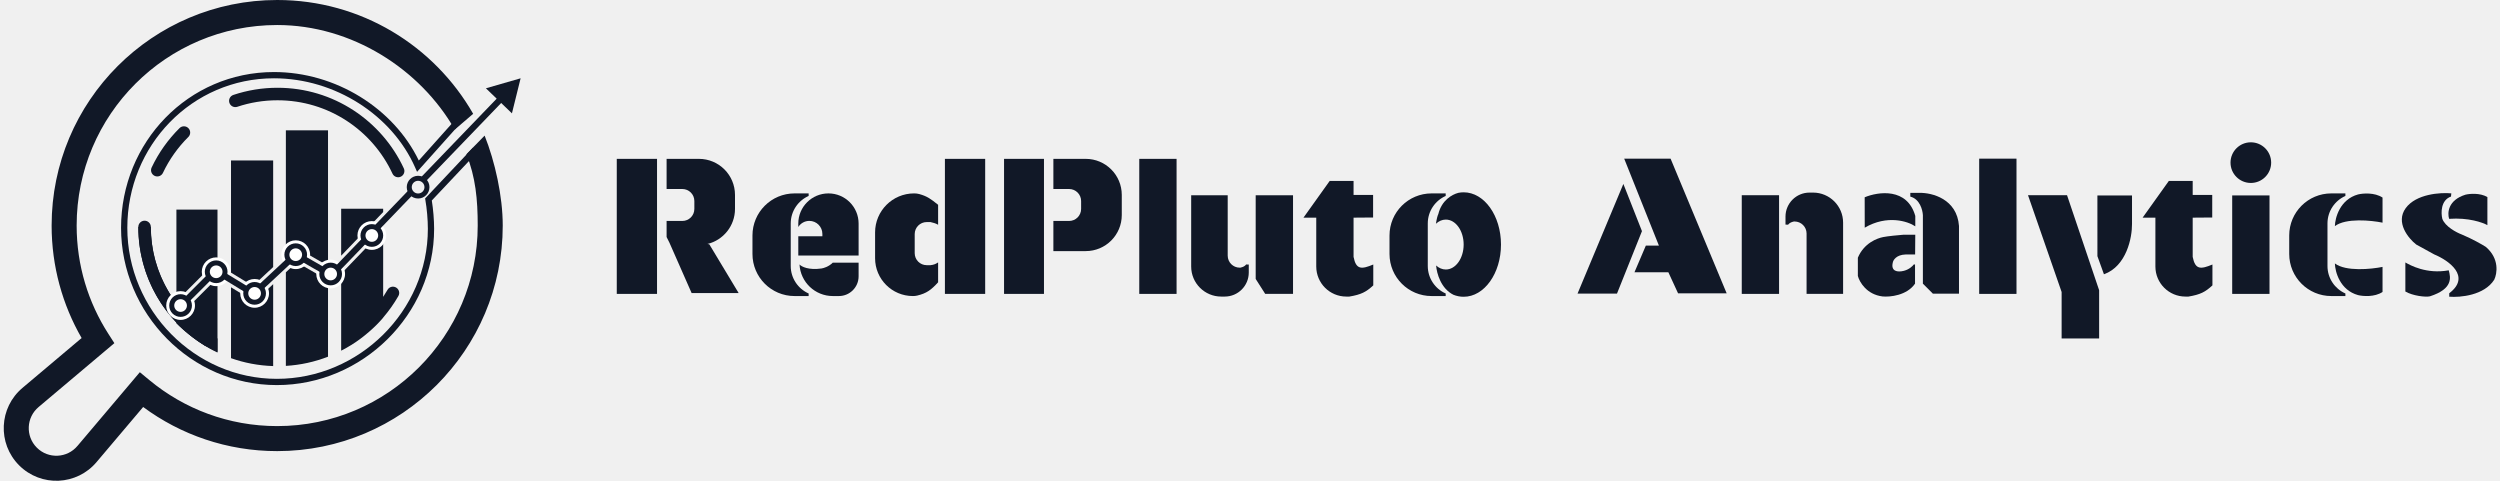
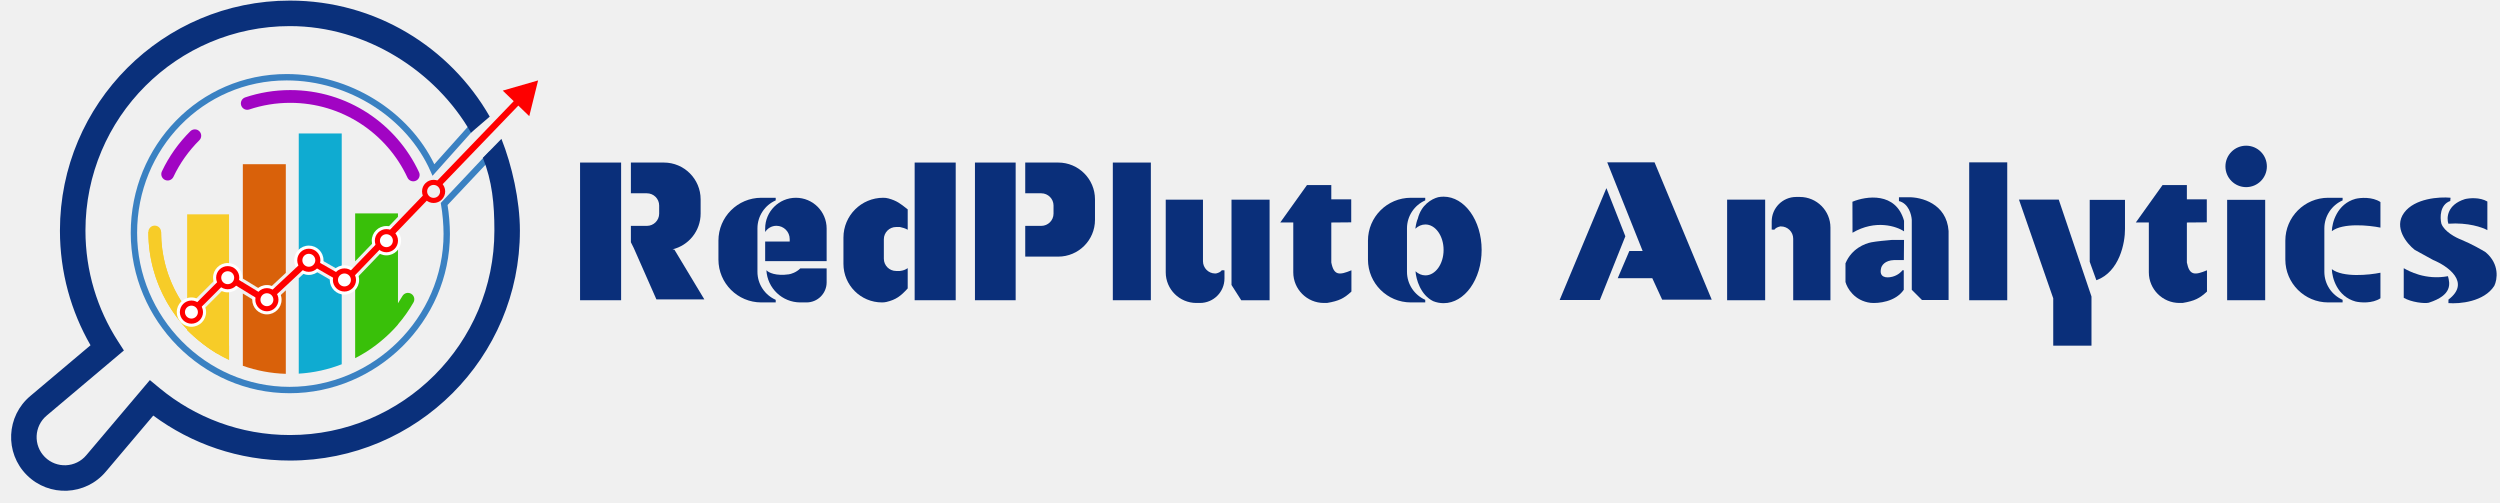
- <svg xmlns="http://www.w3.org/2000/svg" width="208" height="40" viewBox="0 0 208 40" fill="none">
-   <path d="M177.383 16.263H174.504L174.505 21.314L175.048 22.82C176.941 22.139 177.393 19.75 177.383 18.64V16.263Z" fill="#111827" />
-   <path d="M136.611 19.231L135.064 15.303L131.25 24.43H134.532L136.611 19.231Z" fill="#111827" />
-   <path fill-rule="evenodd" clip-rule="evenodd" d="M68.927 16.091C67.541 16.091 66.418 17.214 66.418 18.599V18.886C66.61 18.581 66.95 18.378 67.337 18.378C67.936 18.378 68.422 18.863 68.422 19.463V19.66H66.418V21.262H71.436V18.599C71.436 17.214 70.312 16.091 68.927 16.091Z" fill="#111827" />
-   <rect x="51.315" y="13.217" width="3.35" height="11.235" fill="#111827" />
-   <rect x="78.617" y="13.217" width="3.35" height="11.235" fill="#111827" />
-   <rect x="94.787" y="13.217" width="3.104" height="11.235" fill="#111827" />
-   <rect x="144.914" y="16.242" width="3.104" height="8.21" fill="#111827" />
-   <rect x="164.668" y="13.2" width="3.104" height="11.252" fill="#111827" />
-   <rect x="185.719" y="16.259" width="3.104" height="8.193" fill="#111827" />
-   <path d="M114.257 22.007C113.282 22.414 112.825 22.452 112.616 21.371V18.109L114.242 18.096V16.216H112.616V15.053H110.631L108.449 18.108H109.512V22.175C109.512 23.555 110.632 24.675 112.012 24.675H112.264C113.246 24.509 113.66 24.297 114.257 23.743V22.007Z" fill="#111827" />
-   <path d="M184.074 22.007C183.098 22.414 182.642 22.452 182.432 21.371V18.109L184.058 18.096V16.216H182.432V15.053H180.448L178.266 18.108H179.329V22.175C179.329 23.555 180.448 24.675 181.829 24.675H182.08C183.063 24.509 183.476 24.297 184.074 23.743V22.007Z" fill="#111827" />
-   <path fill-rule="evenodd" clip-rule="evenodd" d="M102.145 16.246H99.106V22.175C99.106 23.555 100.225 24.675 101.605 24.675H101.898C103.003 24.675 103.898 23.779 103.898 22.675V22.011L103.681 22.004C103.57 22.148 103.424 22.218 103.198 22.269H103.145C102.592 22.269 102.145 21.822 102.145 21.269V16.246Z" fill="#111827" />
-   <path fill-rule="evenodd" clip-rule="evenodd" d="M150.307 24.452H153.346V18.523C153.346 17.142 152.226 16.023 150.846 16.023H150.553C149.448 16.023 148.553 16.919 148.553 18.023V18.687L148.77 18.693C148.881 18.55 149.027 18.48 149.253 18.428H149.307C149.859 18.428 150.307 18.876 150.307 19.428V24.452Z" fill="#111827" />
-   <path d="M104.473 16.246H107.58V24.452H105.266L104.473 23.208V16.246Z" fill="#111827" />
-   <rect x="83.537" y="13.217" width="3.322" height="11.235" fill="#111827" />
-   <path fill-rule="evenodd" clip-rule="evenodd" d="M55.461 13.217H58.152C59.809 13.217 61.152 14.56 61.152 16.217V17.382C61.152 18.796 60.174 19.982 58.858 20.299L59.013 20.324L61.455 24.382H57.543L55.697 20.191L55.461 19.72V18.384H56.77C57.322 18.384 57.77 17.936 57.77 17.384V16.725C57.77 16.173 57.322 15.725 56.77 15.725H55.461V13.217Z" fill="#111827" />
-   <path fill-rule="evenodd" clip-rule="evenodd" d="M90.332 13.217H87.641V15.725H88.949C89.501 15.725 89.949 16.173 89.949 16.725V17.384C89.949 17.936 89.501 18.384 88.949 18.384H87.641V20.23L87.641 20.892H90.332C91.989 20.892 93.332 19.549 93.332 17.892V16.217C93.332 14.56 91.989 13.217 90.332 13.217Z" fill="#111827" />
-   <path fill-rule="evenodd" clip-rule="evenodd" d="M66.106 16.091C64.172 16.091 62.605 17.658 62.605 19.591V21.131C62.605 23.064 64.172 24.631 66.106 24.631H67.279V24.418C66.402 24.03 65.789 23.152 65.789 22.131V18.591C65.789 17.569 66.402 16.691 67.279 16.303V16.091H66.106Z" fill="#111827" />
-   <path fill-rule="evenodd" clip-rule="evenodd" d="M119.107 16.091C117.174 16.091 115.607 17.658 115.607 19.591V21.131C115.607 23.064 117.174 24.631 119.107 24.631H120.281V24.418C119.404 24.03 118.791 23.152 118.791 22.131V18.591C118.791 17.569 119.404 16.691 120.281 16.303V16.091H119.107Z" fill="#111827" />
-   <path fill-rule="evenodd" clip-rule="evenodd" d="M193.963 16.091C192.03 16.091 190.463 17.658 190.463 19.591V21.131C190.463 23.064 192.03 24.631 193.963 24.631H195.137V24.418C194.259 24.03 193.646 23.152 193.646 22.131V18.591C193.646 17.569 194.259 16.691 195.137 16.303V16.091H193.963Z" fill="#111827" />
-   <path fill-rule="evenodd" clip-rule="evenodd" d="M76.053 16.091C74.26 16.091 72.807 17.544 72.807 19.337V21.485C72.807 23.222 74.215 24.631 75.953 24.631C76.073 24.631 76.193 24.62 76.31 24.592C77.093 24.407 77.476 24.12 78.051 23.486V21.833C77.842 21.971 77.686 22.032 77.416 22.063H77.103C76.551 22.063 76.103 21.616 76.103 21.063V19.476C76.103 18.924 76.551 18.476 77.103 18.476H77.416C77.647 18.531 77.843 18.578 78.051 18.7V17.039C78.032 17.024 78.014 17.01 77.996 16.996C77.445 16.56 77.157 16.332 76.483 16.145C76.343 16.106 76.198 16.091 76.053 16.091Z" fill="#111827" />
-   <path fill-rule="evenodd" clip-rule="evenodd" d="M66.519 22.003C66.697 22.197 67.291 22.488 68.352 22.337C68.528 22.312 68.96 22.181 69.285 21.854H71.436V22.991C71.436 23.896 70.701 24.631 69.796 24.631H69.292C67.809 24.631 66.597 23.468 66.519 22.003Z" fill="#111827" />
-   <path fill-rule="evenodd" clip-rule="evenodd" d="M119.669 17.808C119.949 16.67 120.787 16.189 121.331 16.045C121.477 16.015 121.625 16 121.776 16C123.492 16 124.882 17.946 124.882 20.346C124.882 22.746 123.492 24.691 121.776 24.691C121.482 24.691 121.198 24.634 120.928 24.527C119.889 24.017 119.533 22.748 119.485 22.089C119.717 22.3 119.994 22.423 120.292 22.423C121.112 22.423 121.776 21.493 121.776 20.346C121.776 19.199 121.112 18.269 120.292 18.269C119.988 18.269 119.706 18.396 119.471 18.616C119.529 18.2 119.606 17.935 119.669 17.808ZM119.484 22.068C119.484 22.075 119.485 22.082 119.485 22.089L119.484 22.068Z" fill="#111827" />
-   <path d="M138.992 13.2H135.133L138.021 20.433H136.935L135.988 22.651H138.807L139.616 24.407H143.659L138.992 13.2Z" fill="#111827" />
-   <path d="M159.707 16.047H158.938L158.938 16.359C159.729 16.557 159.959 17.466 159.984 17.896V23.601L160.814 24.431H162.988V18.801C162.826 16.544 160.733 16.024 159.707 16.047Z" fill="#111827" />
-   <path d="M159.352 17.969C158.684 15.595 156.266 15.943 155.141 16.414L155.146 18.944C157.012 17.847 158.739 18.412 159.352 18.831V17.969Z" fill="#111827" />
-   <path d="M158.361 19.53H159.351L159.338 21.172H158.555C157.768 21.197 157.508 21.642 157.477 21.861C157.314 22.557 157.846 22.676 158.404 22.532C158.85 22.417 159.137 22.133 159.225 22.006H159.331V23.6C158.649 24.588 157.248 24.722 156.633 24.665C155.304 24.506 154.707 23.463 154.574 22.961V21.442C155.085 20.221 156.178 19.824 156.675 19.725C157.073 19.645 157.965 19.562 158.361 19.53Z" fill="#111827" />
-   <path d="M171.977 16.241H168.73L171.527 24.294V28.16H174.648V24.148L171.977 16.241Z" fill="#111827" />
-   <circle cx="187.27" cy="13.531" r="1.691" fill="#111827" />
-   <path d="M198.227 18.525V16.438C197.563 15.998 196.595 16.08 196.194 16.176C194.691 16.588 194.28 18.106 194.262 18.814C195.172 18.12 197.285 18.332 198.227 18.525Z" fill="#111827" />
-   <path d="M198.227 22.206V24.292C197.563 24.733 196.595 24.651 196.194 24.554C194.691 24.142 194.28 22.624 194.262 21.917C195.172 22.61 197.285 22.398 198.227 22.206Z" fill="#111827" />
-   <path d="M206.951 18.732V16.396C206.334 16.033 205.476 16.113 205.125 16.198C203.664 16.653 203.611 17.727 203.767 18.207C205.367 18.09 206.556 18.508 206.951 18.732Z" fill="#111827" />
-   <path d="M200.126 21.837L200.126 24.253C200.743 24.616 201.819 24.739 202.171 24.654C204.116 24.028 203.896 23.081 203.735 22.49C201.883 22.829 200.521 22.061 200.126 21.837Z" fill="#111827" />
-   <path d="M200.154 17.319C201.02 16.128 203.045 16.002 203.949 16.087L203.923 16.353C203.066 16.656 203.083 17.709 203.198 18.198C203.43 18.849 204.382 19.347 204.829 19.514C205.695 19.875 206.513 20.346 206.813 20.536C207.968 21.51 207.765 22.766 207.52 23.272C206.69 24.583 204.679 24.76 203.777 24.685V24.399C205.629 22.992 203.717 21.659 202.529 21.168L201.025 20.341C200.374 19.83 199.288 18.51 200.154 17.319Z" fill="#111827" />
-   <path fill-rule="evenodd" clip-rule="evenodd" d="M12.029 18.362C12.317 18.362 12.55 18.595 12.55 18.882C12.55 22.683 14.561 26.014 17.579 27.869C17.824 28.019 17.901 28.34 17.75 28.584C17.599 28.829 17.279 28.906 17.034 28.755C13.72 26.719 11.509 23.059 11.509 18.882C11.509 18.595 11.742 18.362 12.029 18.362Z" fill="#111827" />
-   <path fill-rule="evenodd" clip-rule="evenodd" d="M23.09 8.343C21.92 8.343 20.795 8.533 19.744 8.885C19.472 8.976 19.177 8.829 19.086 8.556C18.995 8.284 19.142 7.989 19.414 7.898C20.57 7.511 21.806 7.302 23.09 7.302C27.746 7.302 31.759 10.049 33.598 14.009C33.719 14.27 33.606 14.579 33.345 14.7C33.084 14.821 32.775 14.708 32.654 14.447C30.979 10.841 27.326 8.343 23.09 8.343ZM15.672 10.662C15.875 10.866 15.873 11.196 15.669 11.398C14.802 12.258 14.084 13.267 13.556 14.383C13.434 14.643 13.123 14.754 12.864 14.631C12.604 14.508 12.493 14.198 12.616 13.938C13.196 12.711 13.985 11.603 14.937 10.659C15.141 10.457 15.47 10.458 15.672 10.662Z" fill="#111827" />
-   <path fill-rule="evenodd" clip-rule="evenodd" d="M22.798 6.514C15.966 6.514 10.593 12.109 10.593 18.954C10.593 25.797 16.195 31.519 23.031 31.519C29.872 31.519 35.598 25.877 35.598 19.041C35.598 18.296 35.517 17.349 35.391 16.643L35.368 16.514L39.345 12.294L39.724 12.651L35.926 16.681C36.044 17.401 36.119 18.311 36.119 19.041C36.119 26.169 30.155 32.039 23.031 32.039C15.901 32.039 10.072 26.077 10.072 18.954C10.072 11.835 15.665 5.994 22.798 5.994C27.924 5.994 32.743 9.006 34.844 13.355L38.182 9.623L38.569 9.97L34.699 14.298L34.536 13.928C32.62 9.582 27.869 6.514 22.798 6.514Z" fill="#111827" />
-   <path fill-rule="evenodd" clip-rule="evenodd" d="M23.062 2.082C13.847 2.082 6.377 9.552 6.377 18.766C6.377 22.089 7.347 25.182 9.02 27.781L9.515 28.55L3.219 33.858C2.181 34.722 2.11 36.291 3.065 37.246C4.02 38.201 5.588 38.129 6.452 37.091L6.458 37.085L11.634 30.967L12.428 31.624C15.315 34.015 19.019 35.451 23.062 35.451C32.276 35.451 39.746 27.981 39.746 18.766C39.746 16.582 39.567 14.739 38.806 12.83L40.321 11.283C41.179 13.433 41.828 16.314 41.828 18.766C41.828 29.131 33.426 37.533 23.062 37.533C18.887 37.533 15.029 36.169 11.911 33.862L8.052 38.423L8.049 38.427C6.401 40.402 3.412 40.538 1.593 38.718C-0.227 36.898 -0.092 33.909 1.884 32.261L1.887 32.258L6.791 28.124C5.204 25.369 4.295 22.172 4.295 18.766C4.295 8.402 12.697 0 23.062 0C30.045 0 36.136 3.815 39.367 9.469L37.838 10.78C34.962 5.748 29.268 2.082 23.062 2.082Z" fill="#111827" />
-   <path d="M18.094 28.165C14.792 26.385 12.55 22.895 12.55 18.882H11.509C11.509 23.49 14.2 27.468 18.094 29.333V28.165Z" fill="#111827" />
-   <path d="M31.879 17.644V17.365H28.385V21.275L31.879 17.644Z" fill="#111827" />
-   <path d="M27.291 22.117L27.291 10.842H23.784L23.784 21.234L24.534 20.534L27.291 22.117Z" fill="#111827" />
-   <path d="M23.784 22.657L24.682 21.82L27.291 23.318L27.291 29.677C26.192 30.104 25.014 30.369 23.783 30.442L23.784 22.657Z" fill="#111827" />
-   <path d="M22.727 22.219V13.352H19.22V22.682L21.038 23.794L22.727 22.219Z" fill="#111827" />
-   <path d="M19.22 23.902L21.17 25.095L22.727 23.642V30.457C21.501 30.419 20.323 30.191 19.22 29.8V23.902Z" fill="#111827" />
-   <path d="M18.095 21.994L17.876 21.86L14.935 24.802L15.671 25.538L18.033 23.176L18.095 23.214V29.284C16.625 28.662 15.255 27.49 14.677 26.905V17.44H18.095V21.994Z" fill="#111827" />
-   <path d="M28.385 22.776L31.879 19.145V24.7C32.006 24.509 32.127 24.313 32.242 24.113C32.384 23.863 32.702 23.777 32.952 23.92C33.201 24.063 33.288 24.381 33.145 24.63C32.779 25.268 32.355 25.868 31.879 26.422V26.434C31.501 26.876 31.094 27.273 30.689 27.62C30.23 28.02 29.739 28.384 29.221 28.708C29.203 28.719 29.185 28.728 29.167 28.737C28.864 28.926 28.596 29.073 28.385 29.177V22.776Z" fill="#111827" />
-   <circle cx="15.025" cy="25.42" r="1.197" fill="white" />
-   <circle cx="21.184" cy="24.408" r="1.197" fill="white" />
-   <circle cx="27.511" cy="22.797" r="1.197" fill="white" />
-   <circle cx="17.986" cy="22.611" r="1.197" fill="white" />
-   <circle cx="24.604" cy="21.191" r="1.197" fill="white" />
-   <circle cx="30.936" cy="19.592" r="1.197" fill="white" />
-   <path fill-rule="evenodd" clip-rule="evenodd" d="M34.787 15.042C34.495 15.042 34.258 15.279 34.258 15.571C34.258 15.863 34.495 16.099 34.787 16.099C35.078 16.099 35.315 15.863 35.315 15.571C35.315 15.279 35.078 15.042 34.787 15.042ZM33.842 15.571C33.842 15.049 34.265 14.626 34.787 14.626C35.309 14.626 35.731 15.049 35.731 15.571C35.731 16.093 35.309 16.516 34.787 16.516C34.265 16.516 33.842 16.093 33.842 15.571ZM30.936 19.063C30.644 19.063 30.407 19.3 30.407 19.592C30.407 19.884 30.644 20.12 30.936 20.12C31.228 20.12 31.465 19.884 31.465 19.592C31.465 19.3 31.228 19.063 30.936 19.063ZM29.991 19.592C29.991 19.07 30.414 18.647 30.936 18.647C31.458 18.647 31.881 19.07 31.881 19.592C31.881 20.114 31.458 20.537 30.936 20.537C30.414 20.537 29.991 20.114 29.991 19.592ZM24.605 20.662C24.313 20.662 24.076 20.899 24.076 21.191C24.076 21.482 24.313 21.719 24.605 21.719C24.896 21.719 25.133 21.482 25.133 21.191C25.133 20.899 24.896 20.662 24.605 20.662ZM23.66 21.191C23.66 20.669 24.083 20.246 24.605 20.246C25.126 20.246 25.549 20.669 25.549 21.191C25.549 21.712 25.126 22.135 24.605 22.135C24.083 22.135 23.66 21.712 23.66 21.191ZM17.985 22.083C17.693 22.083 17.457 22.319 17.457 22.611C17.457 22.903 17.693 23.14 17.985 23.14C18.277 23.14 18.514 22.903 18.514 22.611C18.514 22.319 18.277 22.083 17.985 22.083ZM17.04 22.611C17.04 22.09 17.463 21.666 17.985 21.666C18.507 21.666 18.93 22.09 18.93 22.611C18.93 23.133 18.507 23.556 17.985 23.556C17.463 23.556 17.04 23.133 17.04 22.611ZM27.511 22.269C27.219 22.269 26.983 22.505 26.983 22.797C26.983 23.089 27.219 23.326 27.511 23.326C27.803 23.326 28.04 23.089 28.04 22.797C28.04 22.505 27.803 22.269 27.511 22.269ZM26.566 22.797C26.566 22.275 26.989 21.852 27.511 21.852C28.033 21.852 28.456 22.275 28.456 22.797C28.456 23.319 28.033 23.742 27.511 23.742C26.989 23.742 26.566 23.319 26.566 22.797ZM21.184 23.879C20.892 23.879 20.655 24.116 20.655 24.408C20.655 24.7 20.892 24.936 21.184 24.936C21.476 24.936 21.712 24.7 21.712 24.408C21.712 24.116 21.476 23.879 21.184 23.879ZM20.239 24.408C20.239 23.886 20.662 23.463 21.184 23.463C21.706 23.463 22.128 23.886 22.128 24.408C22.128 24.93 21.706 25.353 21.184 25.353C20.662 25.353 20.239 24.93 20.239 24.408ZM15.025 24.892C14.733 24.892 14.496 25.128 14.496 25.42C14.496 25.712 14.733 25.949 15.025 25.949C15.317 25.949 15.553 25.712 15.553 25.42C15.553 25.128 15.317 24.892 15.025 24.892ZM14.08 25.42C14.08 24.898 14.503 24.475 15.025 24.475C15.547 24.475 15.97 24.898 15.97 25.42C15.97 25.942 15.547 26.365 15.025 26.365C14.503 26.365 14.08 25.942 14.08 25.42Z" fill="#111827" />
-   <path d="M43.315 6.514L40.428 7.347L41.323 8.209L34.932 14.848C35.115 14.885 35.273 14.989 35.379 15.134L41.698 8.569L42.593 9.431L43.315 6.514Z" fill="#111827" />
-   <path d="M34.372 16.18C34.223 16.079 34.113 15.925 34.07 15.744L31.065 18.866C31.249 18.899 31.41 19.001 31.52 19.144L34.372 16.18Z" fill="#111827" />
-   <path d="M27.89 22.165L30.215 19.749C30.255 19.931 30.363 20.089 30.51 20.193L28.214 22.578C28.16 22.404 28.043 22.258 27.89 22.165Z" fill="#111827" />
-   <path d="M26.778 22.723C26.796 22.539 26.882 22.375 27.01 22.256L25.334 21.293C25.308 21.475 25.216 21.636 25.083 21.75L26.778 22.723Z" fill="#111827" />
-   <path d="M24.271 21.848L21.854 24.102C21.779 23.939 21.648 23.808 21.484 23.735L23.92 21.464C23.986 21.63 24.112 21.767 24.271 21.848Z" fill="#111827" />
-   <path d="M18.488 23.149C18.616 23.029 18.701 22.865 18.718 22.68L20.674 23.876C20.547 23.997 20.464 24.163 20.449 24.348L18.488 23.149Z" fill="#111827" />
-   <path d="M17.28 22.826C17.333 23 17.449 23.147 17.601 23.241L15.705 25.137C15.636 24.971 15.508 24.837 15.348 24.758L17.28 22.826Z" fill="#111827" />
+ <svg xmlns="http://www.w3.org/2000/svg" width="204" height="41" viewBox="0 0 204 41" fill="none">
+   <path d="M173.399 16.311H170.521L170.521 21.362L171.064 22.867C172.957 22.187 173.41 19.798 173.399 18.688V16.311Z" fill="#0A2F7A" />
+   <path d="M132.629 19.279L131.082 15.351L127.269 24.478H130.55L132.629 19.279Z" fill="#0A2F7A" />
+   <path fill-rule="evenodd" clip-rule="evenodd" d="M64.945 16.138C63.56 16.138 62.437 17.262 62.437 18.647V18.933C62.629 18.628 62.968 18.425 63.355 18.425C63.955 18.425 64.44 18.911 64.44 19.511V19.708H62.437V21.31H67.454V18.647C67.454 17.262 66.331 16.138 64.945 16.138Z" fill="#0A2F7A" />
+   <rect x="47.333" y="13.264" width="3.35" height="11.235" fill="#0A2F7A" />
+   <rect x="74.636" y="13.264" width="3.35" height="11.235" fill="#0A2F7A" />
+   <rect x="90.806" y="13.264" width="3.104" height="11.235" fill="#0A2F7A" />
+   <rect x="140.933" y="16.29" width="3.104" height="8.21" fill="#0A2F7A" />
+   <rect x="160.687" y="13.248" width="3.104" height="11.252" fill="#0A2F7A" />
+   <rect x="181.735" y="16.306" width="3.104" height="8.193" fill="#0A2F7A" />
+   <path d="M110.276 22.055C109.301 22.462 108.844 22.5 108.634 21.419V18.157L110.26 18.143V16.264H108.634V15.101H106.65L104.468 18.155H105.531V22.222C105.531 23.603 106.65 24.722 108.031 24.722H108.283C109.265 24.557 109.678 24.345 110.276 23.791V22.055Z" fill="#0A2F7A" />
+   <path d="M180.09 22.055C179.115 22.462 178.658 22.5 178.449 21.419V18.157L180.075 18.143V16.264H178.449V15.101H176.464L174.282 18.155H175.345V22.222C175.345 23.603 176.465 24.722 177.845 24.722H178.097C179.079 24.557 179.493 24.345 180.09 23.791V22.055Z" fill="#0A2F7A" />
+   <path fill-rule="evenodd" clip-rule="evenodd" d="M98.163 16.294H95.124V22.222C95.124 23.603 96.243 24.722 97.624 24.722H97.917C99.022 24.722 99.917 23.827 99.917 22.722V22.058L99.699 22.052C99.589 22.196 99.442 22.266 99.217 22.317H99.163C98.611 22.317 98.163 21.869 98.163 21.317V16.294Z" fill="#0A2F7A" />
+   <path fill-rule="evenodd" clip-rule="evenodd" d="M146.325 24.5H149.364V18.571C149.364 17.19 148.245 16.071 146.864 16.071H146.571C145.467 16.071 144.571 16.966 144.571 18.071V18.735L144.789 18.741C144.9 18.598 145.046 18.528 145.272 18.476H145.325C145.877 18.476 146.325 18.924 146.325 19.476V24.5Z" fill="#0A2F7A" />
+   <path d="M100.491 16.294H103.599V24.5H101.285L100.491 23.256V16.294Z" fill="#0A2F7A" />
+   <rect x="79.556" y="13.264" width="3.322" height="11.235" fill="#0A2F7A" />
+   <path fill-rule="evenodd" clip-rule="evenodd" d="M51.48 13.264H54.171C55.828 13.264 57.171 14.608 57.171 16.264V17.43C57.171 18.844 56.193 20.029 54.876 20.347L55.032 20.372L57.473 24.429H53.562L51.715 20.239L51.48 19.767V18.431H52.788C53.34 18.431 53.788 17.984 53.788 17.431V16.773C53.788 16.221 53.34 15.773 52.788 15.773H51.48V13.264Z" fill="#0A2F7A" />
+   <path fill-rule="evenodd" clip-rule="evenodd" d="M86.351 13.264H83.659V15.773H84.968C85.52 15.773 85.968 16.221 85.968 16.773V17.431C85.968 17.984 85.52 18.431 84.968 18.431H83.659V20.277L83.66 20.94H86.351C88.007 20.94 89.351 19.597 89.351 17.94V16.264C89.351 14.608 88.007 13.264 86.351 13.264Z" fill="#0A2F7A" />
+   <path fill-rule="evenodd" clip-rule="evenodd" d="M62.124 16.138C60.191 16.138 58.624 17.705 58.624 19.638V21.178C58.624 23.111 60.191 24.678 62.124 24.678H63.298V24.466C62.42 24.078 61.808 23.2 61.808 22.178V18.638C61.808 17.617 62.42 16.739 63.298 16.351V16.138H62.124Z" fill="#0A2F7A" />
+   <path fill-rule="evenodd" clip-rule="evenodd" d="M115.126 16.138C113.193 16.138 111.626 17.705 111.626 19.638V21.178C111.626 23.111 113.193 24.678 115.126 24.678H116.3V24.466C115.422 24.078 114.81 23.2 114.81 22.178V18.638C114.81 17.617 115.422 16.739 116.3 16.351V16.138H115.126Z" fill="#0A2F7A" />
+   <path fill-rule="evenodd" clip-rule="evenodd" d="M189.983 16.138C188.05 16.138 186.483 17.705 186.483 19.638V21.178C186.483 23.111 188.05 24.678 189.983 24.678H191.157V24.466C190.279 24.078 189.667 23.2 189.667 22.178V18.638C189.667 17.617 190.279 16.739 191.157 16.351V16.138H189.983Z" fill="#0A2F7A" />
+   <path fill-rule="evenodd" clip-rule="evenodd" d="M72.072 16.138C70.279 16.138 68.825 17.592 68.825 19.385V21.532C68.825 23.27 70.234 24.678 71.971 24.678C72.091 24.678 72.212 24.667 72.329 24.64C73.111 24.455 73.494 24.168 74.069 23.534V21.881C73.86 22.019 73.704 22.079 73.435 22.111H73.122C72.57 22.111 72.122 21.663 72.122 21.111V19.524C72.122 18.971 72.57 18.524 73.122 18.524H73.435C73.665 18.578 73.862 18.626 74.069 18.748V17.087C74.051 17.072 74.033 17.058 74.015 17.044C73.464 16.608 73.176 16.38 72.501 16.193C72.362 16.154 72.217 16.138 72.072 16.138Z" fill="#0A2F7A" />
+   <path fill-rule="evenodd" clip-rule="evenodd" d="M62.538 22.051C62.715 22.245 63.31 22.536 64.371 22.385C64.547 22.36 64.978 22.229 65.304 21.902H67.454V23.038C67.454 23.944 66.72 24.678 65.814 24.678H65.311C63.828 24.678 62.616 23.515 62.538 22.051Z" fill="#0A2F7A" />
+   <path fill-rule="evenodd" clip-rule="evenodd" d="M115.689 17.856C115.969 16.718 116.808 16.237 117.352 16.092C117.497 16.063 117.646 16.048 117.797 16.048C119.512 16.048 120.902 17.994 120.902 20.394C120.902 22.794 119.512 24.739 117.797 24.739C117.503 24.739 117.218 24.682 116.949 24.575C115.91 24.065 115.553 22.796 115.506 22.137C115.738 22.348 116.015 22.471 116.312 22.471C117.132 22.471 117.797 21.541 117.797 20.394C117.797 19.247 117.132 18.317 116.312 18.317C116.009 18.317 115.726 18.444 115.491 18.663C115.55 18.247 115.627 17.983 115.689 17.856ZM115.504 22.116C115.505 22.123 115.505 22.13 115.506 22.137L115.504 22.116Z" fill="#0A2F7A" />
+   <path d="M135.011 13.248H131.151L134.04 20.481H132.954L132.007 22.699H134.826L135.634 24.455H139.678L135.011 13.248Z" fill="#0A2F7A" />
+   <path d="M155.724 16.095H154.954L154.954 16.407C155.745 16.605 155.976 17.514 156.001 17.944V23.649L156.831 24.479H159.005V18.849C158.843 16.592 156.75 16.072 155.724 16.095Z" fill="#0A2F7A" />
+   <path d="M155.37 18.017C154.703 15.642 152.285 15.991 151.159 16.462L151.165 18.992C153.031 17.895 154.758 18.46 155.37 18.879V18.017Z" fill="#0A2F7A" />
+   <path d="M154.377 19.578H155.368L155.355 21.22H154.571C153.784 21.245 153.525 21.69 153.493 21.909C153.33 22.605 153.863 22.724 154.421 22.58C154.867 22.465 155.154 22.181 155.242 22.053H155.347V23.648C154.666 24.636 153.265 24.77 152.65 24.713C151.321 24.554 150.724 23.511 150.591 23.009V21.49C151.102 20.269 152.195 19.872 152.692 19.773C153.089 19.693 153.981 19.61 154.377 19.578Z" fill="#0A2F7A" />
+   <path d="M167.993 16.288H164.747L167.544 24.342V28.208H170.665V24.196L167.993 16.288Z" fill="#0A2F7A" />
+   <circle cx="183.286" cy="13.579" r="1.691" fill="#0A2F7A" />
+   <path d="M194.244 18.573V16.486C193.58 16.045 192.612 16.128 192.211 16.224C190.708 16.636 190.296 18.154 190.278 18.862C191.189 18.168 193.301 18.38 194.244 18.573Z" fill="#0A2F7A" />
+   <path d="M194.244 22.254V24.34C193.58 24.781 192.612 24.698 192.211 24.602C190.708 24.19 190.296 22.672 190.278 21.964C191.189 22.658 193.301 22.446 194.244 22.254Z" fill="#0A2F7A" />
+   <path d="M202.969 18.78V16.444C202.353 16.081 201.495 16.16 201.143 16.246C199.682 16.701 199.629 17.775 199.786 18.255C201.386 18.138 202.575 18.556 202.969 18.78Z" fill="#0A2F7A" />
+   <path d="M196.145 21.884L196.145 24.301C196.761 24.664 197.838 24.787 198.189 24.701C200.135 24.076 199.914 23.129 199.754 22.538C197.902 22.877 196.539 22.108 196.145 21.884Z" fill="#0A2F7A" />
+   <path d="M196.17 17.367C197.036 16.176 199.061 16.049 199.965 16.135L199.94 16.401C199.083 16.704 199.099 17.757 199.215 18.246C199.447 18.897 200.399 19.395 200.846 19.562C201.711 19.923 202.529 20.394 202.83 20.584C203.984 21.558 203.782 22.814 203.536 23.32C202.707 24.631 200.695 24.808 199.793 24.733V24.447C201.645 23.04 199.733 21.706 198.546 21.215L197.042 20.389C196.39 19.878 195.304 18.558 196.17 17.367Z" fill="#0A2F7A" />
+   <path fill-rule="evenodd" clip-rule="evenodd" d="M12.626 18.41C12.914 18.41 13.147 18.643 13.147 18.93C13.147 22.73 15.158 26.061 18.176 27.916C18.421 28.067 18.498 28.387 18.347 28.632C18.197 28.877 17.876 28.954 17.631 28.803C14.318 26.767 12.106 23.107 12.106 18.93C12.106 18.643 12.339 18.41 12.626 18.41Z" fill="#F7CC28" />
+   <path fill-rule="evenodd" clip-rule="evenodd" d="M23.686 8.391C22.515 8.391 21.391 8.581 20.34 8.933C20.068 9.024 19.773 8.877 19.682 8.604C19.59 8.332 19.737 8.037 20.01 7.946C21.166 7.559 22.402 7.35 23.686 7.35C28.341 7.35 32.354 10.097 34.194 14.057C34.315 14.317 34.202 14.627 33.941 14.748C33.68 14.869 33.371 14.756 33.25 14.495C31.575 10.889 27.921 8.391 23.686 8.391ZM16.268 10.71C16.471 10.914 16.469 11.244 16.265 11.446C15.398 12.306 14.68 13.315 14.152 14.431C14.029 14.691 13.719 14.802 13.459 14.679C13.199 14.556 13.088 14.246 13.211 13.986C13.791 12.759 14.58 11.651 15.532 10.707C15.736 10.505 16.066 10.506 16.268 10.71Z" fill="#A104C3" />
+   <path fill-rule="evenodd" clip-rule="evenodd" d="M23.393 6.562C16.561 6.562 11.188 12.157 11.188 19.002C11.188 25.845 16.791 31.567 23.626 31.567C30.467 31.567 36.194 25.925 36.194 19.088C36.194 18.344 36.112 17.397 35.986 16.691L35.964 16.562L39.94 12.342L40.319 12.698L36.521 16.729C36.639 17.449 36.714 18.359 36.714 19.088C36.714 26.217 30.75 32.087 23.626 32.087C16.497 32.087 10.668 26.125 10.668 19.002C10.668 11.883 16.261 6.042 23.393 6.042C28.52 6.042 33.338 9.054 35.44 13.402L38.777 9.67L39.165 10.017L35.294 14.346L35.131 13.976C33.215 9.63 28.465 6.562 23.393 6.562Z" fill="#3A81C2" />
+   <path fill-rule="evenodd" clip-rule="evenodd" d="M23.657 2.13C14.443 2.13 6.973 9.6 6.973 18.814C6.973 22.137 7.943 25.23 9.615 27.829L10.11 28.598L3.815 33.906C2.777 34.77 2.706 36.339 3.66 37.294C4.615 38.249 6.184 38.177 7.048 37.139L7.053 37.133L12.23 31.015L13.023 31.672C15.911 34.063 19.615 35.499 23.657 35.499C32.872 35.499 40.342 28.029 40.342 18.814C40.342 16.63 40.163 14.787 39.402 12.878L40.917 11.331C41.774 13.481 42.424 16.362 42.424 18.814C42.424 29.178 34.022 37.581 23.657 37.581C19.483 37.581 15.624 36.216 12.507 33.91L8.648 38.471L8.645 38.474C6.997 40.45 4.008 40.585 2.188 38.766C0.369 36.946 0.504 33.957 2.48 32.309L2.483 32.306L7.387 28.172C5.799 25.416 4.891 22.22 4.891 18.814C4.891 8.45 13.293 0.048 23.657 0.048C30.641 0.048 36.732 3.863 39.962 9.517L38.433 10.828C35.558 5.796 29.863 2.13 23.657 2.13Z" fill="#0A307B" />
+   <path d="M18.692 28.213C15.39 26.433 13.147 22.943 13.147 18.93H12.106C12.106 23.538 14.797 27.516 18.692 29.381V28.213Z" fill="#F7CC28" />
+   <path d="M32.474 17.692V17.413H28.98V21.323L32.474 17.692Z" fill="#39C009" />
+   <path d="M28.98 22.824L32.474 19.193V24.748C32.601 24.556 32.722 24.361 32.836 24.161C32.979 23.911 33.297 23.825 33.547 23.968C33.796 24.111 33.882 24.429 33.739 24.678C33.374 25.316 32.95 25.916 32.474 26.47V26.483C32.096 26.924 31.689 27.321 31.284 27.668C30.825 28.068 30.334 28.432 29.816 28.756C29.798 28.767 29.78 28.776 29.762 28.785C29.459 28.974 29.191 29.121 28.98 29.225V22.824Z" fill="#39C009" />
+   <path d="M27.885 22.165L27.885 10.89H24.378L24.378 21.282L25.128 20.582L27.885 22.165Z" fill="#0FABD1" />
+   <path d="M24.378 22.705L25.276 21.867L27.885 23.366L27.885 29.724C26.787 30.152 25.608 30.417 24.378 30.49L24.378 22.705Z" fill="#0FABD1" />
+   <path d="M23.322 22.267V13.4H19.815V22.73L21.633 23.842L23.322 22.267Z" fill="#D9610A" />
+   <path d="M19.815 23.95L21.765 25.143L23.322 23.69V30.505C22.096 30.467 20.917 30.239 19.815 29.848V23.95Z" fill="#D9610A" />
+   <path d="M18.69 22.042L18.471 21.908L15.53 24.85L16.266 25.586L18.627 23.224L18.69 23.262V29.332C17.22 28.71 15.85 27.538 15.271 26.953V17.488H18.69V22.042Z" fill="#F7CC28" />
+   <circle cx="15.621" cy="25.468" r="1.197" fill="white" />
+   <circle cx="21.779" cy="24.456" r="1.197" fill="white" />
+   <circle cx="28.107" cy="22.845" r="1.197" fill="white" />
+   <circle cx="18.581" cy="22.659" r="1.197" fill="white" />
+   <circle cx="25.201" cy="21.238" r="1.197" fill="white" />
+   <circle cx="31.532" cy="19.64" r="1.197" fill="white" />
+   <path fill-rule="evenodd" clip-rule="evenodd" d="M35.382 15.09C35.09 15.09 34.854 15.327 34.854 15.619C34.854 15.911 35.09 16.147 35.382 16.147C35.674 16.147 35.911 15.911 35.911 15.619C35.911 15.327 35.674 15.09 35.382 15.09ZM34.438 15.619C34.438 15.097 34.861 14.674 35.382 14.674C35.904 14.674 36.327 15.097 36.327 15.619C36.327 16.14 35.904 16.564 35.382 16.564C34.861 16.564 34.438 16.14 34.438 15.619ZM31.532 19.111C31.24 19.111 31.003 19.348 31.003 19.64C31.003 19.932 31.24 20.168 31.532 20.168C31.824 20.168 32.06 19.932 32.06 19.64C32.06 19.348 31.824 19.111 31.532 19.111ZM30.587 19.64C30.587 19.118 31.01 18.695 31.532 18.695C32.054 18.695 32.477 19.118 32.477 19.64C32.477 20.162 32.054 20.585 31.532 20.585C31.01 20.585 30.587 20.162 30.587 19.64ZM25.2 20.71C24.908 20.71 24.672 20.947 24.672 21.238C24.672 21.53 24.908 21.767 25.2 21.767C25.492 21.767 25.729 21.53 25.729 21.238C25.729 20.947 25.492 20.71 25.2 20.71ZM24.255 21.238C24.255 20.717 24.678 20.294 25.2 20.294C25.722 20.294 26.145 20.717 26.145 21.238C26.145 21.76 25.722 22.183 25.2 22.183C24.678 22.183 24.255 21.76 24.255 21.238ZM18.581 22.131C18.289 22.131 18.052 22.367 18.052 22.659C18.052 22.951 18.289 23.188 18.581 23.188C18.873 23.188 19.109 22.951 19.109 22.659C19.109 22.367 18.873 22.131 18.581 22.131ZM17.636 22.659C17.636 22.137 18.059 21.714 18.581 21.714C19.103 21.714 19.526 22.137 19.526 22.659C19.526 23.181 19.103 23.604 18.581 23.604C18.059 23.604 17.636 23.181 17.636 22.659ZM28.107 22.316C27.815 22.316 27.578 22.553 27.578 22.845C27.578 23.137 27.815 23.373 28.107 23.373C28.399 23.373 28.635 23.137 28.635 22.845C28.635 22.553 28.399 22.316 28.107 22.316ZM27.162 22.845C27.162 22.323 27.585 21.9 28.107 21.9C28.629 21.9 29.052 22.323 29.052 22.845C29.052 23.367 28.629 23.79 28.107 23.79C27.585 23.79 27.162 23.367 27.162 22.845ZM21.779 23.927C21.488 23.927 21.251 24.164 21.251 24.456C21.251 24.748 21.488 24.984 21.779 24.984C22.071 24.984 22.308 24.748 22.308 24.456C22.308 24.164 22.071 23.927 21.779 23.927ZM20.834 24.456C20.834 23.934 21.258 23.511 21.779 23.511C22.301 23.511 22.724 23.934 22.724 24.456C22.724 24.978 22.301 25.401 21.779 25.401C21.258 25.401 20.834 24.978 20.834 24.456ZM15.621 24.94C15.329 24.94 15.092 25.176 15.092 25.468C15.092 25.76 15.329 25.997 15.621 25.997C15.912 25.997 16.149 25.76 16.149 25.468C16.149 25.176 15.912 24.94 15.621 24.94ZM14.676 25.468C14.676 24.946 15.099 24.523 15.621 24.523C16.142 24.523 16.566 24.946 16.566 25.468C16.566 25.99 16.142 26.413 15.621 26.413C15.099 26.413 14.676 25.99 14.676 25.468Z" fill="#FE0000" />
+   <path d="M43.91 6.562L41.024 7.395L41.919 8.256L35.528 14.896C35.71 14.933 35.868 15.037 35.975 15.182L42.294 8.617L43.188 9.479L43.91 6.562Z" fill="#FE0000" />
+   <path d="M34.968 16.228C34.819 16.127 34.709 15.972 34.666 15.792L31.66 18.914C31.845 18.947 32.006 19.049 32.116 19.192L34.968 16.228Z" fill="#FE0000" />
+   <path d="M28.485 22.213L30.811 19.797C30.851 19.979 30.958 20.137 31.106 20.241L28.81 22.626C28.756 22.452 28.639 22.305 28.485 22.213Z" fill="#FE0000" />
+   <path d="M27.373 22.771C27.392 22.587 27.478 22.423 27.606 22.304L25.929 21.341C25.904 21.523 25.812 21.684 25.679 21.798L27.373 22.771Z" fill="#FE0000" />
+   <path d="M24.866 21.896L22.449 24.15C22.375 23.987 22.243 23.856 22.08 23.783L24.515 21.512C24.582 21.678 24.708 21.815 24.866 21.896Z" fill="#FE0000" />
+   <path d="M19.084 23.197C19.212 23.077 19.297 22.912 19.314 22.728L21.269 23.924C21.143 24.045 21.059 24.211 21.044 24.396L19.084 23.197Z" fill="#FE0000" />
+   <path d="M17.875 22.874C17.928 23.048 18.044 23.195 18.197 23.288L16.3 25.185C16.231 25.019 16.104 24.884 15.943 24.806L17.875 22.874Z" fill="#FE0000" />
</svg>
